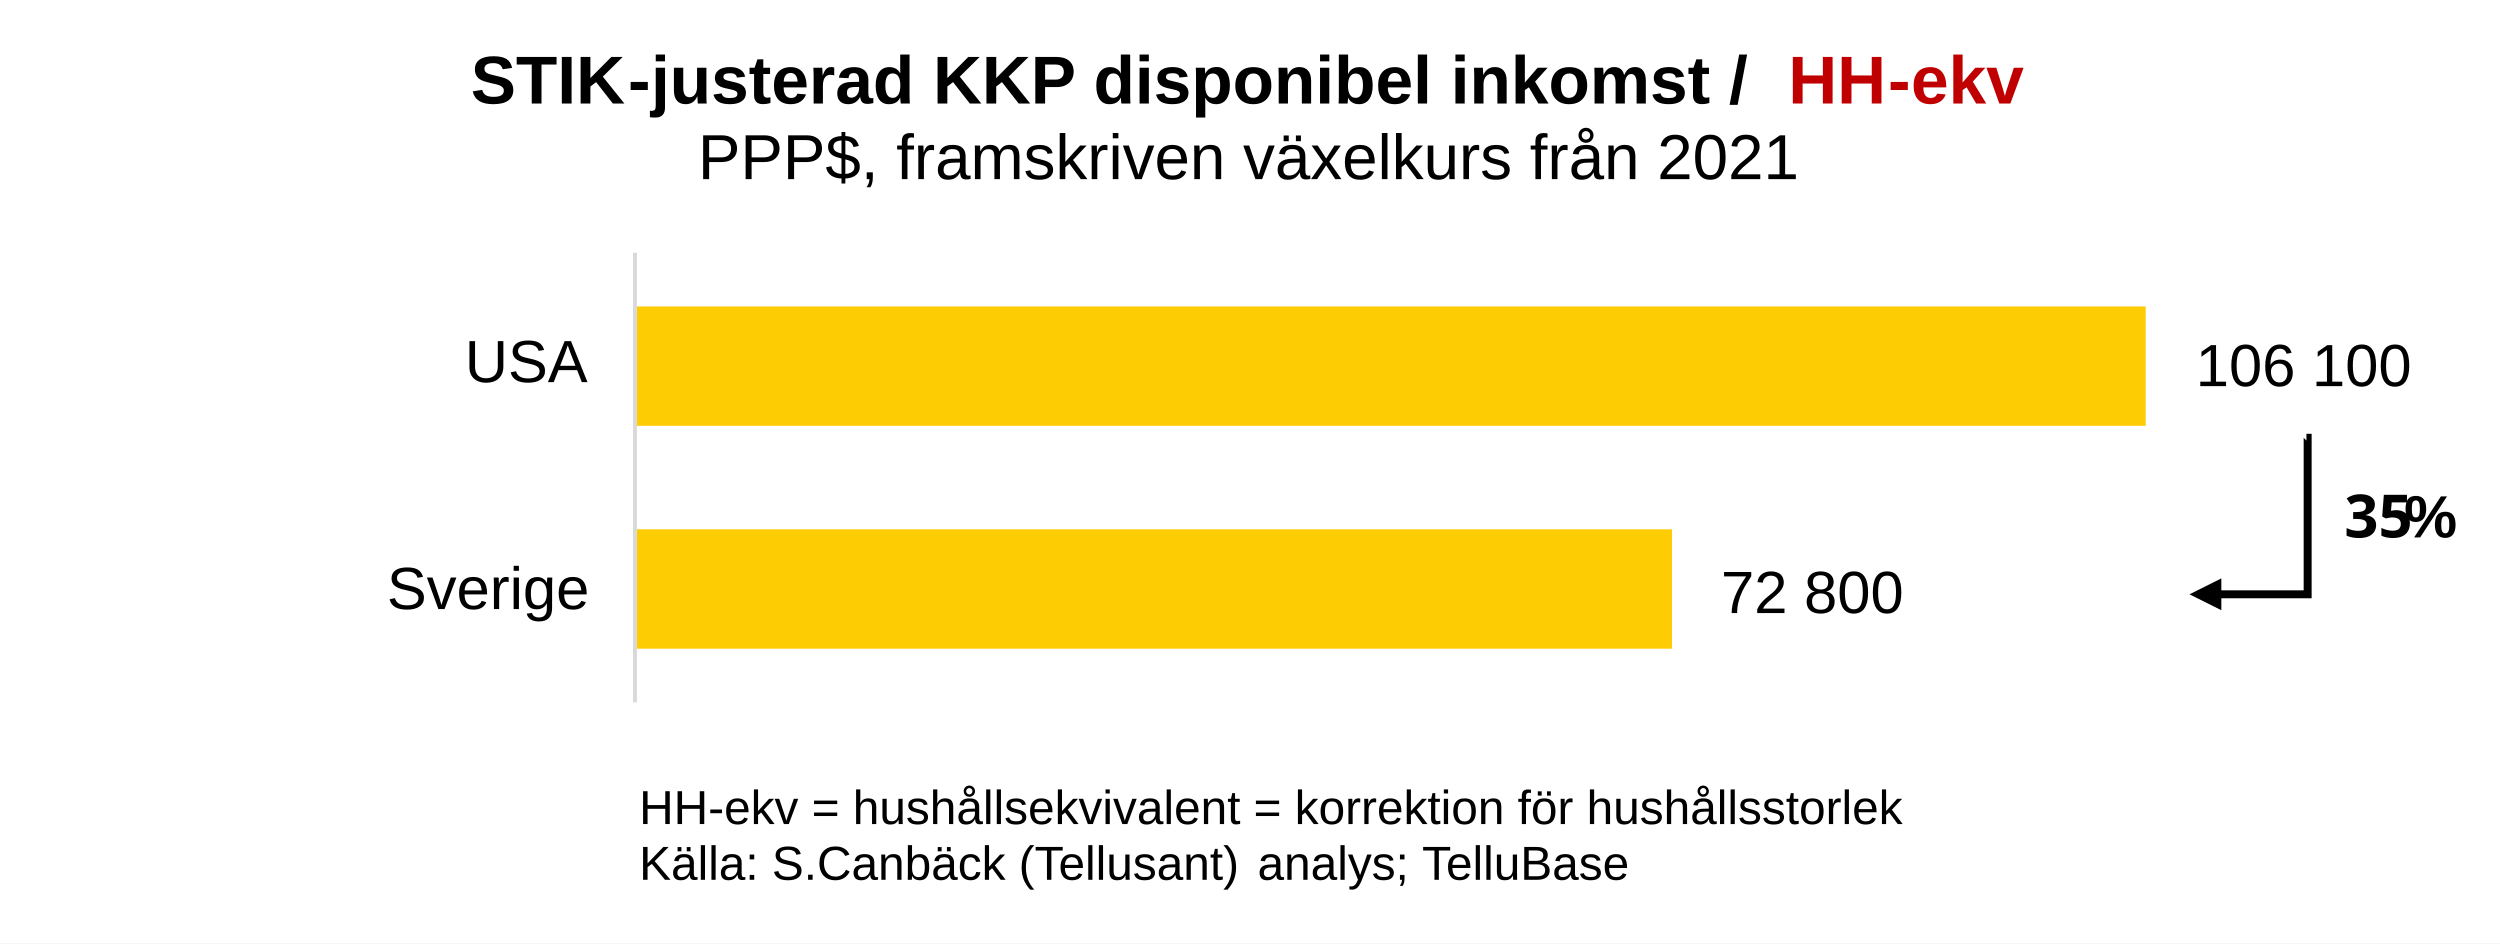
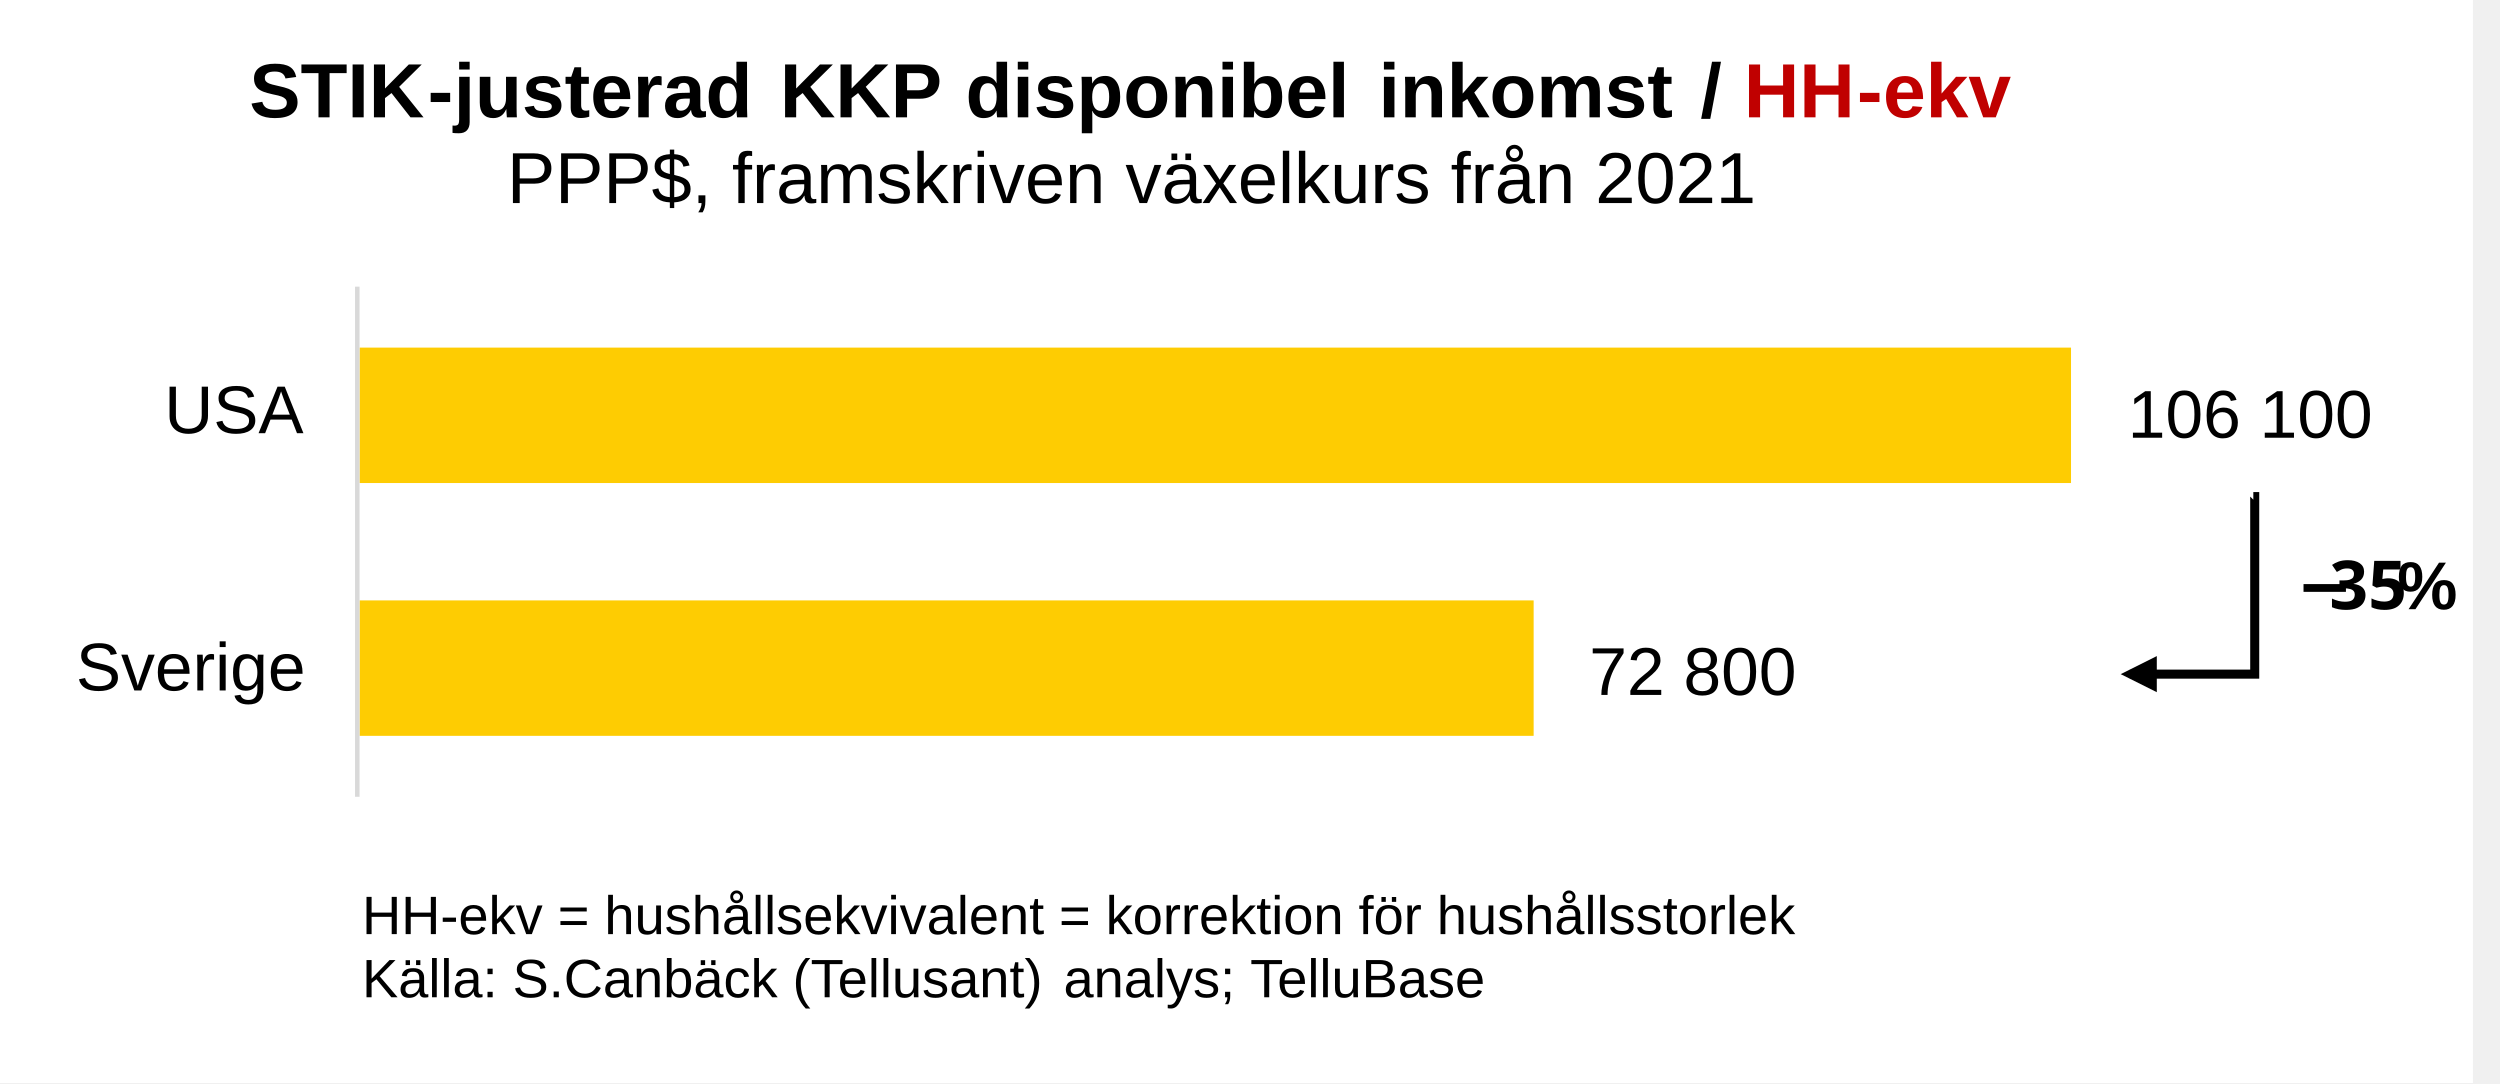
- <svg xmlns="http://www.w3.org/2000/svg" width="628" height="237" xml:space="preserve" overflow="hidden">
+ <svg xmlns="http://www.w3.org/2000/svg" width="554" height="240" xml:space="preserve" overflow="hidden">
  <defs>
    <clipPath id="clip0">
-       <rect x="24" y="200" width="628" height="237" />
+       <rect x="101" y="105" width="554" height="240" />
    </clipPath>
  </defs>
-   <g clip-path="url(#clip0)" transform="translate(-24 -200)">
-     <path d="M14.996 71.98 642.817 71.98 642.817 351.9 14.996 351.9Z" fill="#FFFFFF" transform="matrix(1.00029 0 0 1 9 128.021)" />
-     <path d="M174.95 204.942 434.876 204.942 434.876 234.933 174.95 234.933Z" fill="#FECC02" transform="matrix(1.00029 0 0 1 9 128.021)" />
-     <path d="M174.95 148.958 553.842 148.958 553.842 178.949 174.95 178.949Z" fill="#FECC02" transform="matrix(1.00029 0 0 1 9 128.021)" />
-     <path d="M0 0 0 112.968" stroke="#D9D9D9" stroke-width="1" stroke-linejoin="round" stroke-miterlimit="10" fill="none" fill-rule="evenodd" transform="matrix(1.00029 0 0 -1 183.5 376.45)" />
-     <text font-family="Arial,Arial_MSFontService,sans-serif" font-weight="400" font-size="15" transform="matrix(1 0 0 0.999715 456.321 354)">72 800 </text>
-     <text font-family="Arial,Arial_MSFontService,sans-serif" font-weight="400" font-size="15" transform="matrix(1 0 0 0.999715 575.572 297)">106 100 </text>
-     <text font-family="Arial,Arial_MSFontService,sans-serif" font-weight="400" font-size="15" transform="matrix(1 0 0 0.999715 121.182 353)">Sverige</text>
-     <text font-family="Arial,Arial_MSFontService,sans-serif" font-weight="400" font-size="15" transform="matrix(1 0 0 0.999715 140.769 296)">USA</text>
-     <text font-family="Arial,Arial_MSFontService,sans-serif" font-weight="700" font-size="17" transform="matrix(1 0 0 0.999715 142.266 226)">STIK</text>
-     <text font-family="Arial,Arial_MSFontService,sans-serif" font-weight="700" font-size="17" transform="matrix(1 0 0 0.999715 181.746 226)">-</text>
-     <text font-family="Arial,Arial_MSFontService,sans-serif" font-weight="700" font-size="17" transform="matrix(1 0 0 0.999715 187.52 226)">justerad KKP disponibel inkomst </text>
-     <text font-family="Arial,Arial_MSFontService,sans-serif" font-weight="700" font-size="17" transform="matrix(1 0 0 0.999715 458.308 226)">/ </text>
-     <text fill="#C00000" font-family="Arial,Arial_MSFontService,sans-serif" font-weight="700" font-size="17" transform="matrix(1 0 0 0.999715 473.22 226)">HH</text>
-     <text fill="#C00000" font-family="Arial,Arial_MSFontService,sans-serif" font-weight="700" font-size="17" transform="matrix(1 0 0 0.999715 498.26 226)">-</text>
-     <text fill="#C00000" font-family="Arial,Arial_MSFontService,sans-serif" font-weight="700" font-size="17" transform="matrix(1 0 0 0.999715 504.033 226)">ekv</text>
-     <text font-family="Arial,Arial_MSFontService,sans-serif" font-weight="400" font-size="16" transform="matrix(1 0 0 0.999715 199.32 245)">PPP</text>
-     <text font-family="Arial,Arial_MSFontService,sans-serif" font-weight="400" font-size="16" transform="matrix(1 0 0 0.999715 231.336 245)">$, </text>
-     <text font-family="Arial,Arial_MSFontService,sans-serif" font-weight="400" font-size="16" transform="matrix(1 0 0 0.999715 249.125 245)">framskriven växelkurs från </text>
-     <text font-family="Arial,Arial_MSFontService,sans-serif" font-weight="400" font-size="16" transform="matrix(1 0 0 0.999715 440.289 245)">2021</text>
-     <text font-family="Arial,Arial_MSFontService,sans-serif" font-weight="400" font-size="12" transform="matrix(1 0 0 0.999715 184.558 407)">HH</text>
-     <text font-family="Arial,Arial_MSFontService,sans-serif" font-weight="400" font-size="12" transform="matrix(1 0 0 0.999715 201.891 407)">-</text>
-     <text font-family="Arial,Arial_MSFontService,sans-serif" font-weight="400" font-size="12" transform="matrix(1 0 0 0.999715 205.891 407)">ekv</text>
-     <text font-family="Arial,Arial_MSFontService,sans-serif" font-weight="400" font-size="12" transform="matrix(1 0 0 0.999715 227.891 407)">= </text>
-     <text font-family="Arial,Arial_MSFontService,sans-serif" font-weight="400" font-size="12" transform="matrix(1 0 0 0.999715 238.224 407)">h</text>
-     <text font-family="Arial,Arial_MSFontService,sans-serif" font-weight="400" font-size="12" transform="matrix(1 0 0 0.999715 244.891 407)">ushållsekvivalent</text>
-     <text font-family="Arial,Arial_MSFontService,sans-serif" font-weight="400" font-size="12" transform="matrix(1 0 0 0.999715 338.891 407)">= </text>
-     <text font-family="Arial,Arial_MSFontService,sans-serif" font-weight="400" font-size="12" transform="matrix(1 0 0 0.999715 349.224 407)">korrektion</text>
-     <text font-family="Arial,Arial_MSFontService,sans-serif" font-weight="400" font-size="12" transform="matrix(1 0 0 0.999715 405.224 407)">för </text>
-     <text font-family="Arial,Arial_MSFontService,sans-serif" font-weight="400" font-size="12" transform="matrix(1 0 0 0.999715 422.558 407)">hushållsstorlek</text>
-     <text font-family="Arial,Arial_MSFontService,sans-serif" font-weight="400" font-size="12" transform="matrix(1 0 0 0.999715 184.558 421)">Källa</text>
-     <text font-family="Arial,Arial_MSFontService,sans-serif" font-weight="400" font-size="12" transform="matrix(1 0 0 0.999715 211.224 421)">: </text>
-     <text font-family="Arial,Arial_MSFontService,sans-serif" font-weight="400" font-size="12" transform="matrix(1 0 0 0.999715 217.891 421)">S</text>
-     <text font-family="Arial,Arial_MSFontService,sans-serif" font-weight="400" font-size="12" transform="matrix(1 0 0 0.999715 225.895 421)">.</text>
-     <text font-family="Arial,Arial_MSFontService,sans-serif" font-weight="400" font-size="12" transform="matrix(1 0 0 0.999715 229.229 421)">Canbäck</text>
-     <text font-family="Arial,Arial_MSFontService,sans-serif" font-weight="400" font-size="12" transform="matrix(1 0 0 0.999715 279.891 421)">(</text>
-     <text font-family="Arial,Arial_MSFontService,sans-serif" font-weight="400" font-size="12" transform="matrix(1 0 0 0.999715 283.887 421)">Tellusant</text>
-     <text font-family="Arial,Arial_MSFontService,sans-serif" font-weight="400" font-size="12" transform="matrix(1 0 0 0.999715 331.248 421)">) </text>
-     <text font-family="Arial,Arial_MSFontService,sans-serif" font-weight="400" font-size="12" transform="matrix(1 0 0 0.999715 339.891 421)">analys</text>
-     <text font-family="Arial,Arial_MSFontService,sans-serif" font-weight="400" font-size="12" transform="matrix(1 0 0 0.999715 374.558 421)">; </text>
-     <text font-family="Arial,Arial_MSFontService,sans-serif" font-weight="400" font-size="12" transform="matrix(1 0 0 0.999715 381.226 421)">TelluBase</text>
-     <path d="M0 1-0.308 1 0.692 0 0.692 39.322-0.308 38.322 22.701 38.322 22.701 40.322-1.308 40.322-1.308-1 0-1ZM21.368 35.323 29.366 39.322 21.368 43.321Z" transform="matrix(-1.00029 1.22465e-16 1.225e-16 1 603.374 309.969)" />
-     <text font-family="Calibri,Calibri_MSFontService,sans-serif" font-weight="700" font-size="15" transform="matrix(1 0 0 0.999715 612.897 335)">35</text>
-     <text font-family="Arial,Arial_MSFontService,sans-serif" font-weight="700" font-size="15" transform="matrix(1 0 0 0.999715 627.897 335)">%</text>
+   <g clip-path="url(#clip0)" transform="translate(-101 -105)">
+     <path d="M15.006 72.027 643.242 72.027 643.242 352.133 15.006 352.133Z" fill="#FFFFFF" transform="matrix(1.00031 0 0 1 5.55627 32.9729)" />
+     <path d="M175.066 205.077 435.164 205.077 435.164 235.089 175.066 235.089Z" fill="#FECC02" transform="matrix(1.00031 0 0 1 5.55627 32.9729)" />
+     <path d="M175.066 149.056 554.209 149.056 554.209 179.067 175.066 179.067Z" fill="#FECC02" transform="matrix(1.00031 0 0 1 5.55627 32.9729)" />
+     <path d="M0 0 0 113.043" stroke="#D9D9D9" stroke-width="1" stroke-linejoin="round" stroke-miterlimit="10" fill="none" fill-rule="evenodd" transform="matrix(1.00031 0 0 -1 180.176 281.566)" />
+     <text font-family="Arial,Arial_MSFontService,sans-serif" font-weight="400" font-size="15" transform="matrix(1.00068 0 0 1.00038 453.183 259)">72 800 </text>
+     <text font-family="Arial,Arial_MSFontService,sans-serif" font-weight="400" font-size="15" transform="matrix(1.00068 0 0 1.00038 572.516 202)">106 100 </text>
+     <text font-family="Arial,Arial_MSFontService,sans-serif" font-weight="400" font-size="15" transform="matrix(1.00068 0 0 1.00038 117.815 258)">Sverige</text>
+     <text font-family="Arial,Arial_MSFontService,sans-serif" font-weight="400" font-size="15" transform="matrix(1.00068 0 0 1.00038 137.415 201)">USA</text>
+     <text font-family="Arial,Arial_MSFontService,sans-serif" font-weight="700" font-size="17" transform="matrix(1.00068 0 0 1.00038 156.259 131)">STIK</text>
+     <text font-family="Arial,Arial_MSFontService,sans-serif" font-weight="700" font-size="17" transform="matrix(1.00068 0 0 1.00038 195.766 131)">-</text>
+     <text font-family="Arial,Arial_MSFontService,sans-serif" font-weight="700" font-size="17" transform="matrix(1.00068 0 0 1.00038 201.543 131)">justerad</text>
+     <text font-family="Arial,Arial_MSFontService,sans-serif" font-weight="700" font-size="17" transform="matrix(1.00068 0 0 1.00038 273.833 131)">KKP </text>
+     <text font-family="Arial,Arial_MSFontService,sans-serif" font-weight="700" font-size="17" transform="matrix(1.00068 0 0 1.00038 314.961 131)">disponibel</text>
+     <text font-family="Arial,Arial_MSFontService,sans-serif" font-weight="700" font-size="17" transform="matrix(1.00068 0 0 1.00038 406.49 131)">inkomst</text>
+     <text font-family="Arial,Arial_MSFontService,sans-serif" font-weight="700" font-size="17" transform="matrix(1.00068 0 0 1.00038 477.805 131)">/ </text>
+     <text fill="#C00000" font-family="Arial,Arial_MSFontService,sans-serif" font-weight="700" font-size="17" transform="matrix(1.00068 0 0 1.00038 487.439 131)">HH</text>
+     <text fill="#C00000" font-family="Arial,Arial_MSFontService,sans-serif" font-weight="700" font-size="17" transform="matrix(1.00068 0 0 1.00038 512.496 131)">-</text>
+     <text fill="#C00000" font-family="Arial,Arial_MSFontService,sans-serif" font-weight="700" font-size="17" transform="matrix(1.00068 0 0 1.00038 518.273 131)">ekv</text>
+     <text font-family="Arial,Arial_MSFontService,sans-serif" font-weight="400" font-size="16" transform="matrix(1.00068 0 0 1.00038 213.351 150)">PPP</text>
+     <text font-family="Arial,Arial_MSFontService,sans-serif" font-weight="400" font-size="16" transform="matrix(1.00068 0 0 1.00038 245.389 150)">$, </text>
+     <text font-family="Arial,Arial_MSFontService,sans-serif" font-weight="400" font-size="16" transform="matrix(1.00068 0 0 1.00038 263.198 150)">framskriven</text>
+     <text font-family="Arial,Arial_MSFontService,sans-serif" font-weight="400" font-size="16" transform="matrix(1.00068 0 0 1.00038 350.385 150)">växelkurs</text>
+     <text font-family="Arial,Arial_MSFontService,sans-serif" font-weight="400" font-size="16" transform="matrix(1.00068 0 0 1.00038 422.461 150)">från</text>
+     <text font-family="Arial,Arial_MSFontService,sans-serif" font-weight="400" font-size="16" transform="matrix(1.00068 0 0 1.00038 454.503 150)">2021</text>
+     <text font-family="Arial,Arial_MSFontService,sans-serif" font-weight="400" font-size="12" transform="matrix(1.00068 0 0 1.00038 181.234 312)">HH</text>
+     <text font-family="Arial,Arial_MSFontService,sans-serif" font-weight="400" font-size="12" transform="matrix(1.00068 0 0 1.00038 198.579 312)">-</text>
+     <text font-family="Arial,Arial_MSFontService,sans-serif" font-weight="400" font-size="12" transform="matrix(1.00068 0 0 1.00038 202.582 312)">ekv</text>
+     <text font-family="Arial,Arial_MSFontService,sans-serif" font-weight="400" font-size="12" transform="matrix(1.00068 0 0 1.00038 224.597 312)">= </text>
+     <text font-family="Arial,Arial_MSFontService,sans-serif" font-weight="400" font-size="12" transform="matrix(1.00068 0 0 1.00038 234.937 312)">hushållsekvivalent</text>
+     <text font-family="Arial,Arial_MSFontService,sans-serif" font-weight="400" font-size="12" transform="matrix(1.00068 0 0 1.00038 335.673 312)">= </text>
+     <text font-family="Arial,Arial_MSFontService,sans-serif" font-weight="400" font-size="12" transform="matrix(1.00068 0 0 1.00038 346.013 312)">korrektion</text>
+     <text font-family="Arial,Arial_MSFontService,sans-serif" font-weight="400" font-size="12" transform="matrix(1.00068 0 0 1.00038 402.051 312)">för </text>
+     <text font-family="Arial,Arial_MSFontService,sans-serif" font-weight="400" font-size="12" transform="matrix(1.00068 0 0 1.00038 419.397 312)">hushållsstorlek</text>
+     <text font-family="Arial,Arial_MSFontService,sans-serif" font-weight="400" font-size="12" transform="matrix(1.00068 0 0 1.00038 181.234 326)">Källa</text>
+     <text font-family="Arial,Arial_MSFontService,sans-serif" font-weight="400" font-size="12" transform="matrix(1.00068 0 0 1.00038 207.936 326)">: </text>
+     <text font-family="Arial,Arial_MSFontService,sans-serif" font-weight="400" font-size="12" transform="matrix(1.00068 0 0 1.00038 214.59 326)">S</text>
+     <text font-family="Arial,Arial_MSFontService,sans-serif" font-weight="400" font-size="12" transform="matrix(1.00068 0 0 1.00038 222.599 326)">.</text>
+     <text font-family="Arial,Arial_MSFontService,sans-serif" font-weight="400" font-size="12" transform="matrix(1.00068 0 0 1.00038 225.936 326)">Canbäck</text>
+     <text font-family="Arial,Arial_MSFontService,sans-serif" font-weight="400" font-size="12" transform="matrix(1.00068 0 0 1.00038 276.632 326)">(</text>
+     <text font-family="Arial,Arial_MSFontService,sans-serif" font-weight="400" font-size="12" transform="matrix(1.00068 0 0 1.00038 280.631 326)">Tellusant</text>
+     <text font-family="Arial,Arial_MSFontService,sans-serif" font-weight="400" font-size="12" transform="matrix(1.00068 0 0 1.00038 328.025 326)">) </text>
+     <text font-family="Arial,Arial_MSFontService,sans-serif" font-weight="400" font-size="12" transform="matrix(1.00068 0 0 1.00038 336.673 326)">analys</text>
+     <text font-family="Arial,Arial_MSFontService,sans-serif" font-weight="400" font-size="12" transform="matrix(1.00068 0 0 1.00038 371.364 326)">; </text>
+     <text font-family="Arial,Arial_MSFontService,sans-serif" font-weight="400" font-size="12" transform="matrix(1.00068 0 0 1.00038 378.037 326)">TelluBase</text>
+     <path d="M0 1-0.308 1 0.692 0 0.692 39.348-0.308 38.348 22.716 38.348 22.716 40.349-1.309 40.349-1.309-1 0-1ZM21.383 35.347 29.386 39.348 21.383 43.35Z" transform="matrix(-1.00031 1.22465e-16 1.22503e-16 1 600.337 215.041)" />
+     <text font-family="Calibri,Calibri_MSFontService,sans-serif" font-weight="700" font-size="15" transform="matrix(1.00068 0 0 1.00038 609.866 240)">−</text>
+     <text font-family="Calibri,Calibri_MSFontService,sans-serif" font-weight="700" font-size="15" transform="matrix(1.00068 0 0 1.00038 617.204 240)">35</text>
+     <text font-family="Arial,Arial_MSFontService,sans-serif" font-weight="700" font-size="15" transform="matrix(1.00068 0 0 1.00038 632.214 240)">%</text>
  </g>
</svg>
